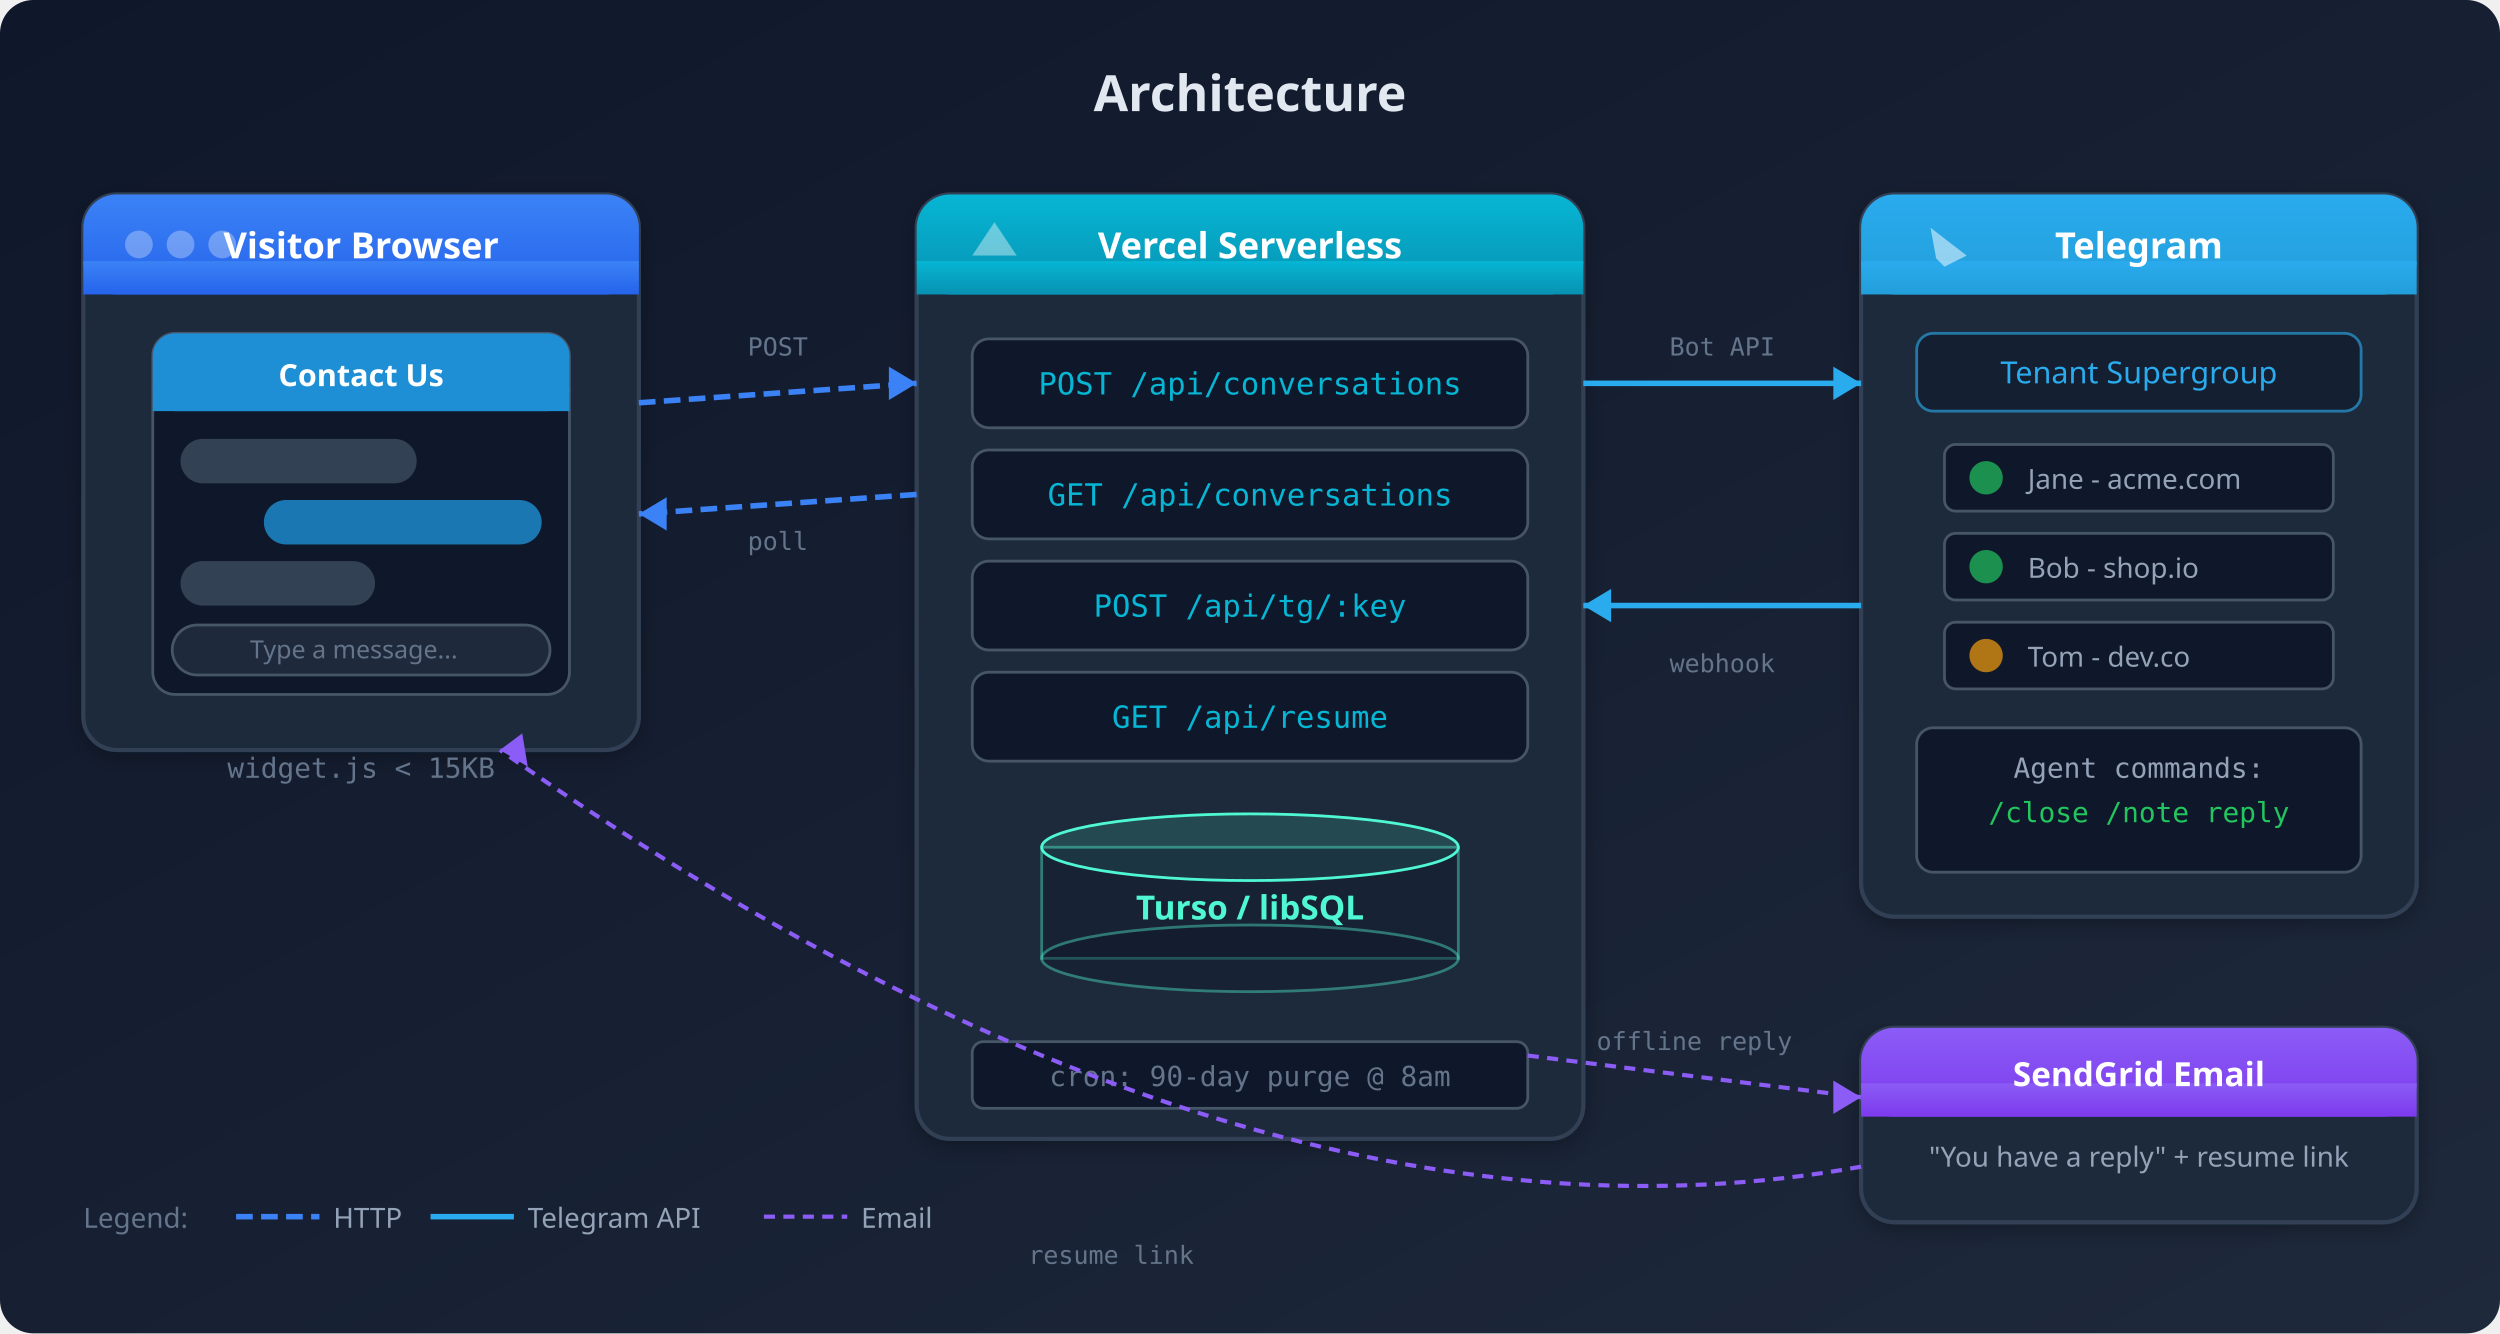
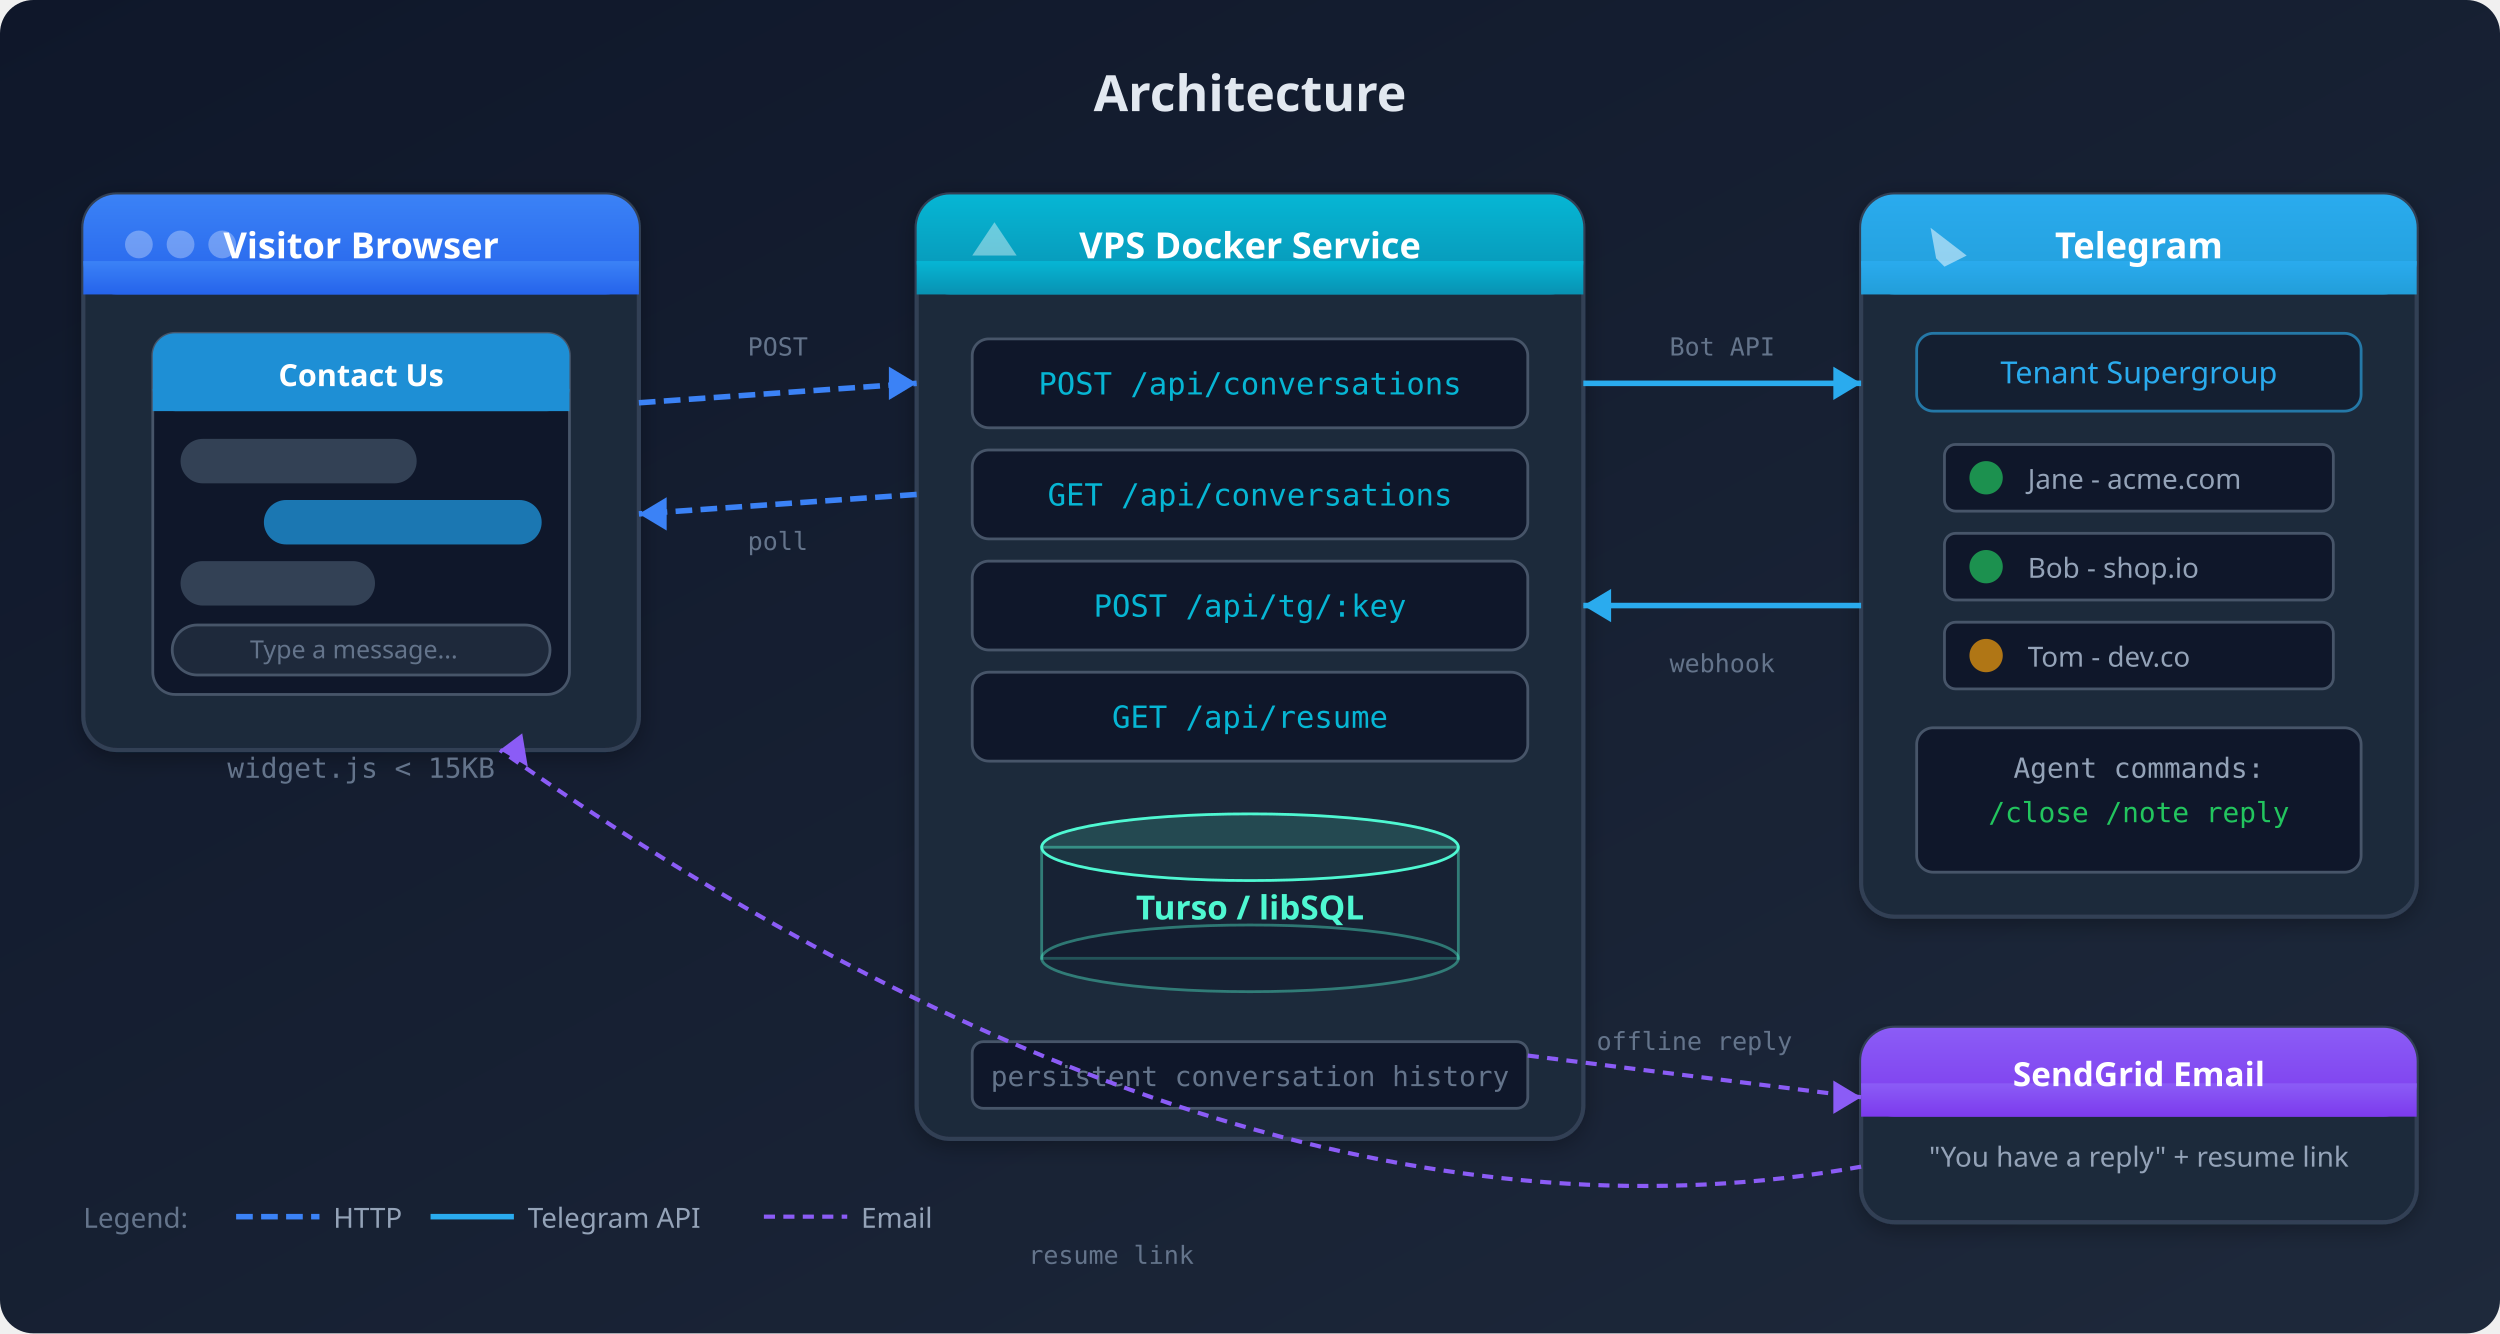
<svg xmlns="http://www.w3.org/2000/svg" viewBox="0 0 900 480" fill="none">
  <defs>
    <linearGradient id="bg2" x1="0%" y1="0%" x2="100%" y2="100%">
      <stop offset="0%" stop-color="#0f172a" />
      <stop offset="100%" stop-color="#1e293b" />
    </linearGradient>
    <linearGradient id="blue" x1="0%" y1="0%" x2="0%" y2="100%">
      <stop offset="0%" stop-color="#3b82f6" />
      <stop offset="100%" stop-color="#2563eb" />
    </linearGradient>
    <linearGradient id="teal" x1="0%" y1="0%" x2="0%" y2="100%">
      <stop offset="0%" stop-color="#06b6d4" />
      <stop offset="100%" stop-color="#0891b2" />
    </linearGradient>
    <linearGradient id="tgblue" x1="0%" y1="0%" x2="0%" y2="100%">
      <stop offset="0%" stop-color="#2AABEE" />
      <stop offset="100%" stop-color="#229ED9" />
    </linearGradient>
    <linearGradient id="purple" x1="0%" y1="0%" x2="0%" y2="100%">
      <stop offset="0%" stop-color="#8b5cf6" />
      <stop offset="100%" stop-color="#7c3aed" />
    </linearGradient>
    <linearGradient id="green" x1="0%" y1="0%" x2="0%" y2="100%">
      <stop offset="0%" stop-color="#22c55e" />
      <stop offset="100%" stop-color="#16a34a" />
    </linearGradient>
    <filter id="shadow" x="-5%" y="-5%" width="110%" height="120%">
      <feGaussianBlur in="SourceAlpha" stdDeviation="4" result="blur" />
      <feOffset in="blur" dx="0" dy="2" result="offset" />
      <feFlood flood-color="#000" flood-opacity="0.3" result="color" />
      <feComposite in="color" in2="offset" operator="in" result="shadow" />
      <feMerge>
        <feMergeNode in="shadow" />
        <feMergeNode in="SourceGraphic" />
      </feMerge>
    </filter>
  </defs>
  <rect width="900" height="480" rx="12" fill="url(#bg2)" />
  <text x="450" y="40" text-anchor="middle" font-family="system-ui, sans-serif" font-size="18" font-weight="600" fill="#e2e8f0">Architecture</text>
  <g filter="url(#shadow)">
    <rect x="30" y="70" width="200" height="200" rx="12" fill="#1e293b" stroke="#334155" stroke-width="1.5" />
  </g>
  <rect x="30" y="70" width="200" height="36" rx="12" fill="url(#blue)" />
  <rect x="30" y="94" width="200" height="12" fill="url(#blue)" />
  <circle cx="50" cy="88" r="5" fill="#fff" opacity="0.3" />
  <circle cx="65" cy="88" r="5" fill="#fff" opacity="0.3" />
  <circle cx="80" cy="88" r="5" fill="#fff" opacity="0.3" />
  <text x="130" y="93" text-anchor="middle" font-family="system-ui, sans-serif" font-size="13" font-weight="600" fill="#fff">Visitor Browser</text>
  <rect x="55" y="120" width="150" height="130" rx="8" fill="#0f172a" stroke="#475569" stroke-width="1" />
  <rect x="55" y="120" width="150" height="28" rx="8" fill="#1e8fd5" />
  <rect x="55" y="140" width="150" height="8" fill="#1e8fd5" />
  <text x="130" y="139" text-anchor="middle" font-family="system-ui, sans-serif" font-size="11" font-weight="600" fill="#fff">Contact Us</text>
  <rect x="65" y="158" width="85" height="16" rx="8" fill="#334155" />
  <rect x="95" y="180" width="100" height="16" rx="8" fill="#1e8fd5" opacity="0.8" />
  <rect x="65" y="202" width="70" height="16" rx="8" fill="#334155" />
  <rect x="62" y="225" width="136" height="18" rx="9" fill="#1e293b" stroke="#475569" stroke-width="1" />
  <text x="90" y="237" font-family="system-ui, sans-serif" font-size="9" fill="#64748b">Type a message...</text>
  <text x="130" y="280" text-anchor="middle" font-family="monospace" font-size="10" fill="#64748b">widget.js &lt; 15KB</text>
  <g filter="url(#shadow)">
    <rect x="330" y="70" width="240" height="340" rx="12" fill="#1e293b" stroke="#334155" stroke-width="1.5" />
  </g>
  <rect x="330" y="70" width="240" height="36" rx="12" fill="url(#teal)" />
  <rect x="330" y="94" width="240" height="12" fill="url(#teal)" />
  <polygon points="350,92 358,80 366,92" fill="#fff" opacity="0.4" />
-   <text x="450" y="93" text-anchor="middle" font-family="system-ui, sans-serif" font-size="13" font-weight="600" fill="#fff">Vercel Serverless</text>
+   <text x="450" y="93" text-anchor="middle" font-family="system-ui, sans-serif" font-size="13" font-weight="600" fill="#fff">VPS Docker Service</text>
  <rect x="350" y="122" width="200" height="32" rx="6" fill="#0f172a" stroke="#475569" stroke-width="1" />
  <text x="450" y="142" text-anchor="middle" font-family="monospace" font-size="11" fill="#06b6d4">POST /api/conversations</text>
  <rect x="350" y="162" width="200" height="32" rx="6" fill="#0f172a" stroke="#475569" stroke-width="1" />
  <text x="450" y="182" text-anchor="middle" font-family="monospace" font-size="11" fill="#06b6d4">GET  /api/conversations</text>
  <rect x="350" y="202" width="200" height="32" rx="6" fill="#0f172a" stroke="#475569" stroke-width="1" />
  <text x="450" y="222" text-anchor="middle" font-family="monospace" font-size="11" fill="#06b6d4">POST /api/tg/:key</text>
  <rect x="350" y="242" width="200" height="32" rx="6" fill="#0f172a" stroke="#475569" stroke-width="1" />
  <text x="450" y="262" text-anchor="middle" font-family="monospace" font-size="11" fill="#06b6d4">GET  /api/resume</text>
  <g transform="translate(375, 295)">
    <ellipse cx="75" cy="10" rx="75" ry="12" fill="#4FF8D2" opacity="0.15" stroke="#4FF8D2" stroke-width="1" />
    <rect x="0" y="10" width="150" height="40" fill="#0f172a" stroke="#4FF8D2" stroke-width="1" opacity="0.4" />
    <ellipse cx="75" cy="50" rx="75" ry="12" fill="#0f172a" stroke="#4FF8D2" stroke-width="1" opacity="0.4" />
    <ellipse cx="75" cy="10" rx="75" ry="12" fill="none" stroke="#4FF8D2" stroke-width="1" />
    <text x="75" y="36" text-anchor="middle" font-family="system-ui, sans-serif" font-size="12" font-weight="600" fill="#4FF8D2">Turso / libSQL</text>
  </g>
  <rect x="350" y="375" width="200" height="24" rx="4" fill="#0f172a" stroke="#475569" stroke-width="1" />
-   <text x="450" y="391" text-anchor="middle" font-family="monospace" font-size="10" fill="#64748b">cron: 90-day purge @ 8am</text>
+   <text x="450" y="391" text-anchor="middle" font-family="monospace" font-size="10" fill="#64748b">persistent conversation history</text>
  <g filter="url(#shadow)">
    <rect x="670" y="70" width="200" height="260" rx="12" fill="#1e293b" stroke="#334155" stroke-width="1.5" />
  </g>
  <rect x="670" y="70" width="200" height="36" rx="12" fill="url(#tgblue)" />
  <rect x="670" y="94" width="200" height="12" fill="url(#tgblue)" />
  <path d="M695,82 L708,92 L700,96 L697,93 Z" fill="#fff" opacity="0.5" />
  <text x="770" y="93" text-anchor="middle" font-family="system-ui, sans-serif" font-size="13" font-weight="600" fill="#fff">Telegram</text>
  <rect x="690" y="120" width="160" height="28" rx="6" fill="#0f172a" stroke="#2AABEE" stroke-width="1" opacity="0.6" />
  <text x="770" y="138" text-anchor="middle" font-family="system-ui, sans-serif" font-size="11" fill="#2AABEE">Tenant Supergroup</text>
  <rect x="700" y="160" width="140" height="24" rx="4" fill="#0f172a" stroke="#475569" stroke-width="1" />
  <circle cx="715" cy="172" r="6" fill="#22c55e" opacity="0.7" />
  <text x="730" y="176" font-family="system-ui, sans-serif" font-size="10" fill="#94a3b8">Jane - acme.com</text>
  <rect x="700" y="192" width="140" height="24" rx="4" fill="#0f172a" stroke="#475569" stroke-width="1" />
  <circle cx="715" cy="204" r="6" fill="#22c55e" opacity="0.7" />
  <text x="730" y="208" font-family="system-ui, sans-serif" font-size="10" fill="#94a3b8">Bob - shop.io</text>
  <rect x="700" y="224" width="140" height="24" rx="4" fill="#0f172a" stroke="#475569" stroke-width="1" />
  <circle cx="715" cy="236" r="6" fill="#f59e0b" opacity="0.7" />
  <text x="730" y="240" font-family="system-ui, sans-serif" font-size="10" fill="#94a3b8">Tom - dev.co</text>
  <rect x="690" y="262" width="160" height="52" rx="6" fill="#0f172a" stroke="#475569" stroke-width="1" />
  <text x="770" y="280" text-anchor="middle" font-family="monospace" font-size="10" fill="#94a3b8">Agent commands:</text>
  <text x="770" y="296" text-anchor="middle" font-family="monospace" font-size="10" fill="#22c55e">/close  /note  reply</text>
  <g filter="url(#shadow)">
    <rect x="670" y="370" width="200" height="70" rx="12" fill="#1e293b" stroke="#334155" stroke-width="1.5" />
  </g>
  <rect x="670" y="370" width="200" height="32" rx="12" fill="url(#purple)" />
  <rect x="670" y="390" width="200" height="12" fill="url(#purple)" />
  <text x="770" y="391" text-anchor="middle" font-family="system-ui, sans-serif" font-size="12" font-weight="600" fill="#fff">SendGrid Email</text>
  <text x="770" y="420" text-anchor="middle" font-family="system-ui, sans-serif" font-size="10" fill="#94a3b8">"You have a reply" + resume link</text>
  <line x1="230" y1="145" x2="330" y2="138" stroke="#3b82f6" stroke-width="2" stroke-dasharray="6,3" />
  <polygon points="330,138 320,132 320,144" fill="#3b82f6" />
  <text x="280" y="128" text-anchor="middle" font-family="monospace" font-size="9" fill="#64748b">POST</text>
  <line x1="330" y1="178" x2="230" y2="185" stroke="#3b82f6" stroke-width="2" stroke-dasharray="6,3" />
  <polygon points="230,185 240,179 240,191" fill="#3b82f6" />
  <text x="280" y="198" text-anchor="middle" font-family="monospace" font-size="9" fill="#64748b">poll</text>
  <line x1="570" y1="138" x2="670" y2="138" stroke="#2AABEE" stroke-width="2" />
  <polygon points="670,138 660,132 660,144" fill="#2AABEE" />
  <text x="620" y="128" text-anchor="middle" font-family="monospace" font-size="9" fill="#64748b">Bot API</text>
  <line x1="670" y1="218" x2="570" y2="218" stroke="#2AABEE" stroke-width="2" />
  <polygon points="570,218 580,212 580,224" fill="#2AABEE" />
  <text x="620" y="242" text-anchor="middle" font-family="monospace" font-size="9" fill="#64748b">webhook</text>
  <line x1="550" y1="380" x2="670" y2="395" stroke="#8b5cf6" stroke-width="1.5" stroke-dasharray="4,3" />
  <polygon points="670,395 660,389 660,401" fill="#8b5cf6" />
  <text x="610" y="378" text-anchor="middle" font-family="monospace" font-size="9" fill="#64748b">offline reply</text>
  <path d="M 670 420 Q 450 460 180 270" stroke="#8b5cf6" stroke-width="1.5" stroke-dasharray="4,3" fill="none" />
  <polygon points="180,270 188,264 190,276" fill="#8b5cf6" />
  <text x="400" y="455" text-anchor="middle" font-family="monospace" font-size="9" fill="#64748b">resume link</text>
  <g transform="translate(30, 430)">
    <text x="0" y="12" font-family="system-ui, sans-serif" font-size="10" fill="#64748b">Legend:</text>
    <line x1="55" y1="8" x2="85" y2="8" stroke="#3b82f6" stroke-width="2" stroke-dasharray="6,3" />
    <text x="90" y="12" font-family="system-ui, sans-serif" font-size="10" fill="#94a3b8">HTTP</text>
    <line x1="125" y1="8" x2="155" y2="8" stroke="#2AABEE" stroke-width="2" />
    <text x="160" y="12" font-family="system-ui, sans-serif" font-size="10" fill="#94a3b8">Telegram API</text>
    <line x1="245" y1="8" x2="275" y2="8" stroke="#8b5cf6" stroke-width="1.5" stroke-dasharray="4,3" />
    <text x="280" y="12" font-family="system-ui, sans-serif" font-size="10" fill="#94a3b8">Email</text>
  </g>
</svg>
